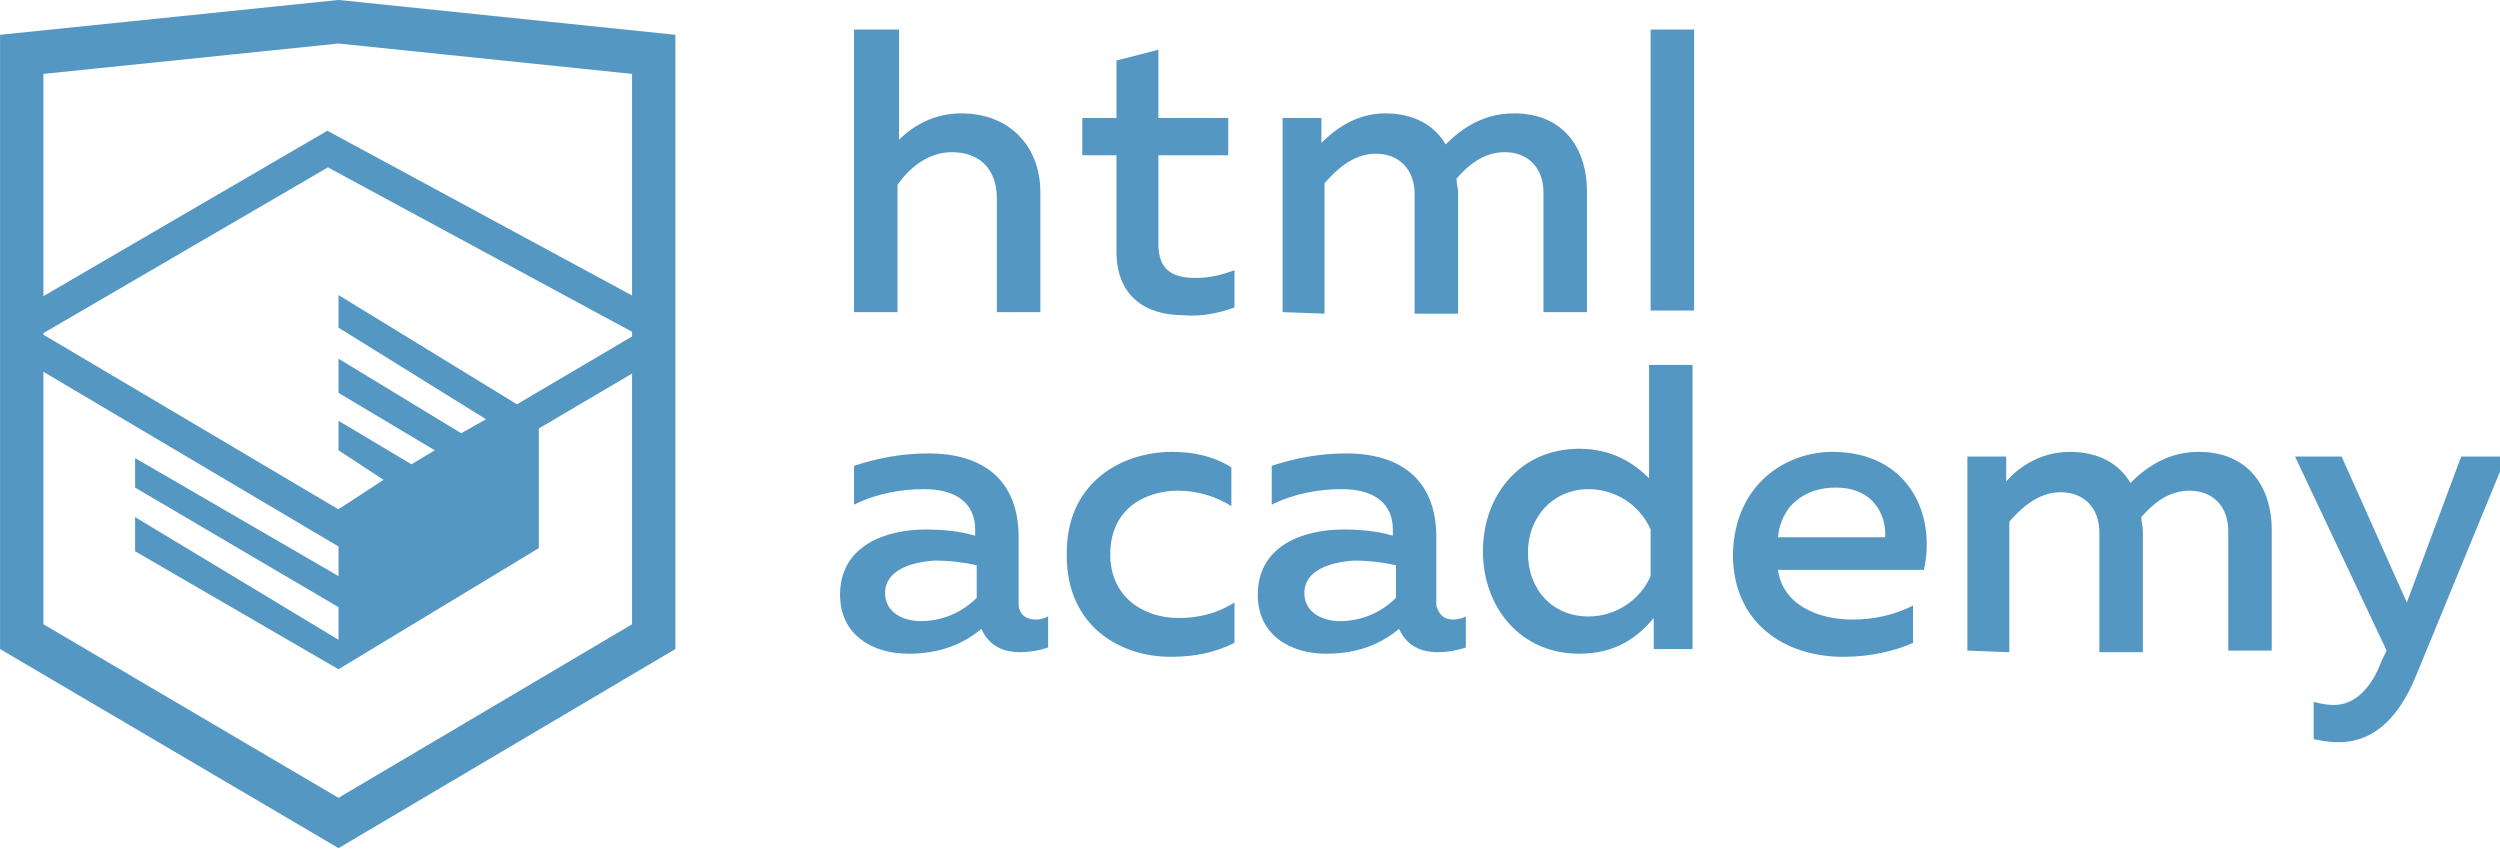
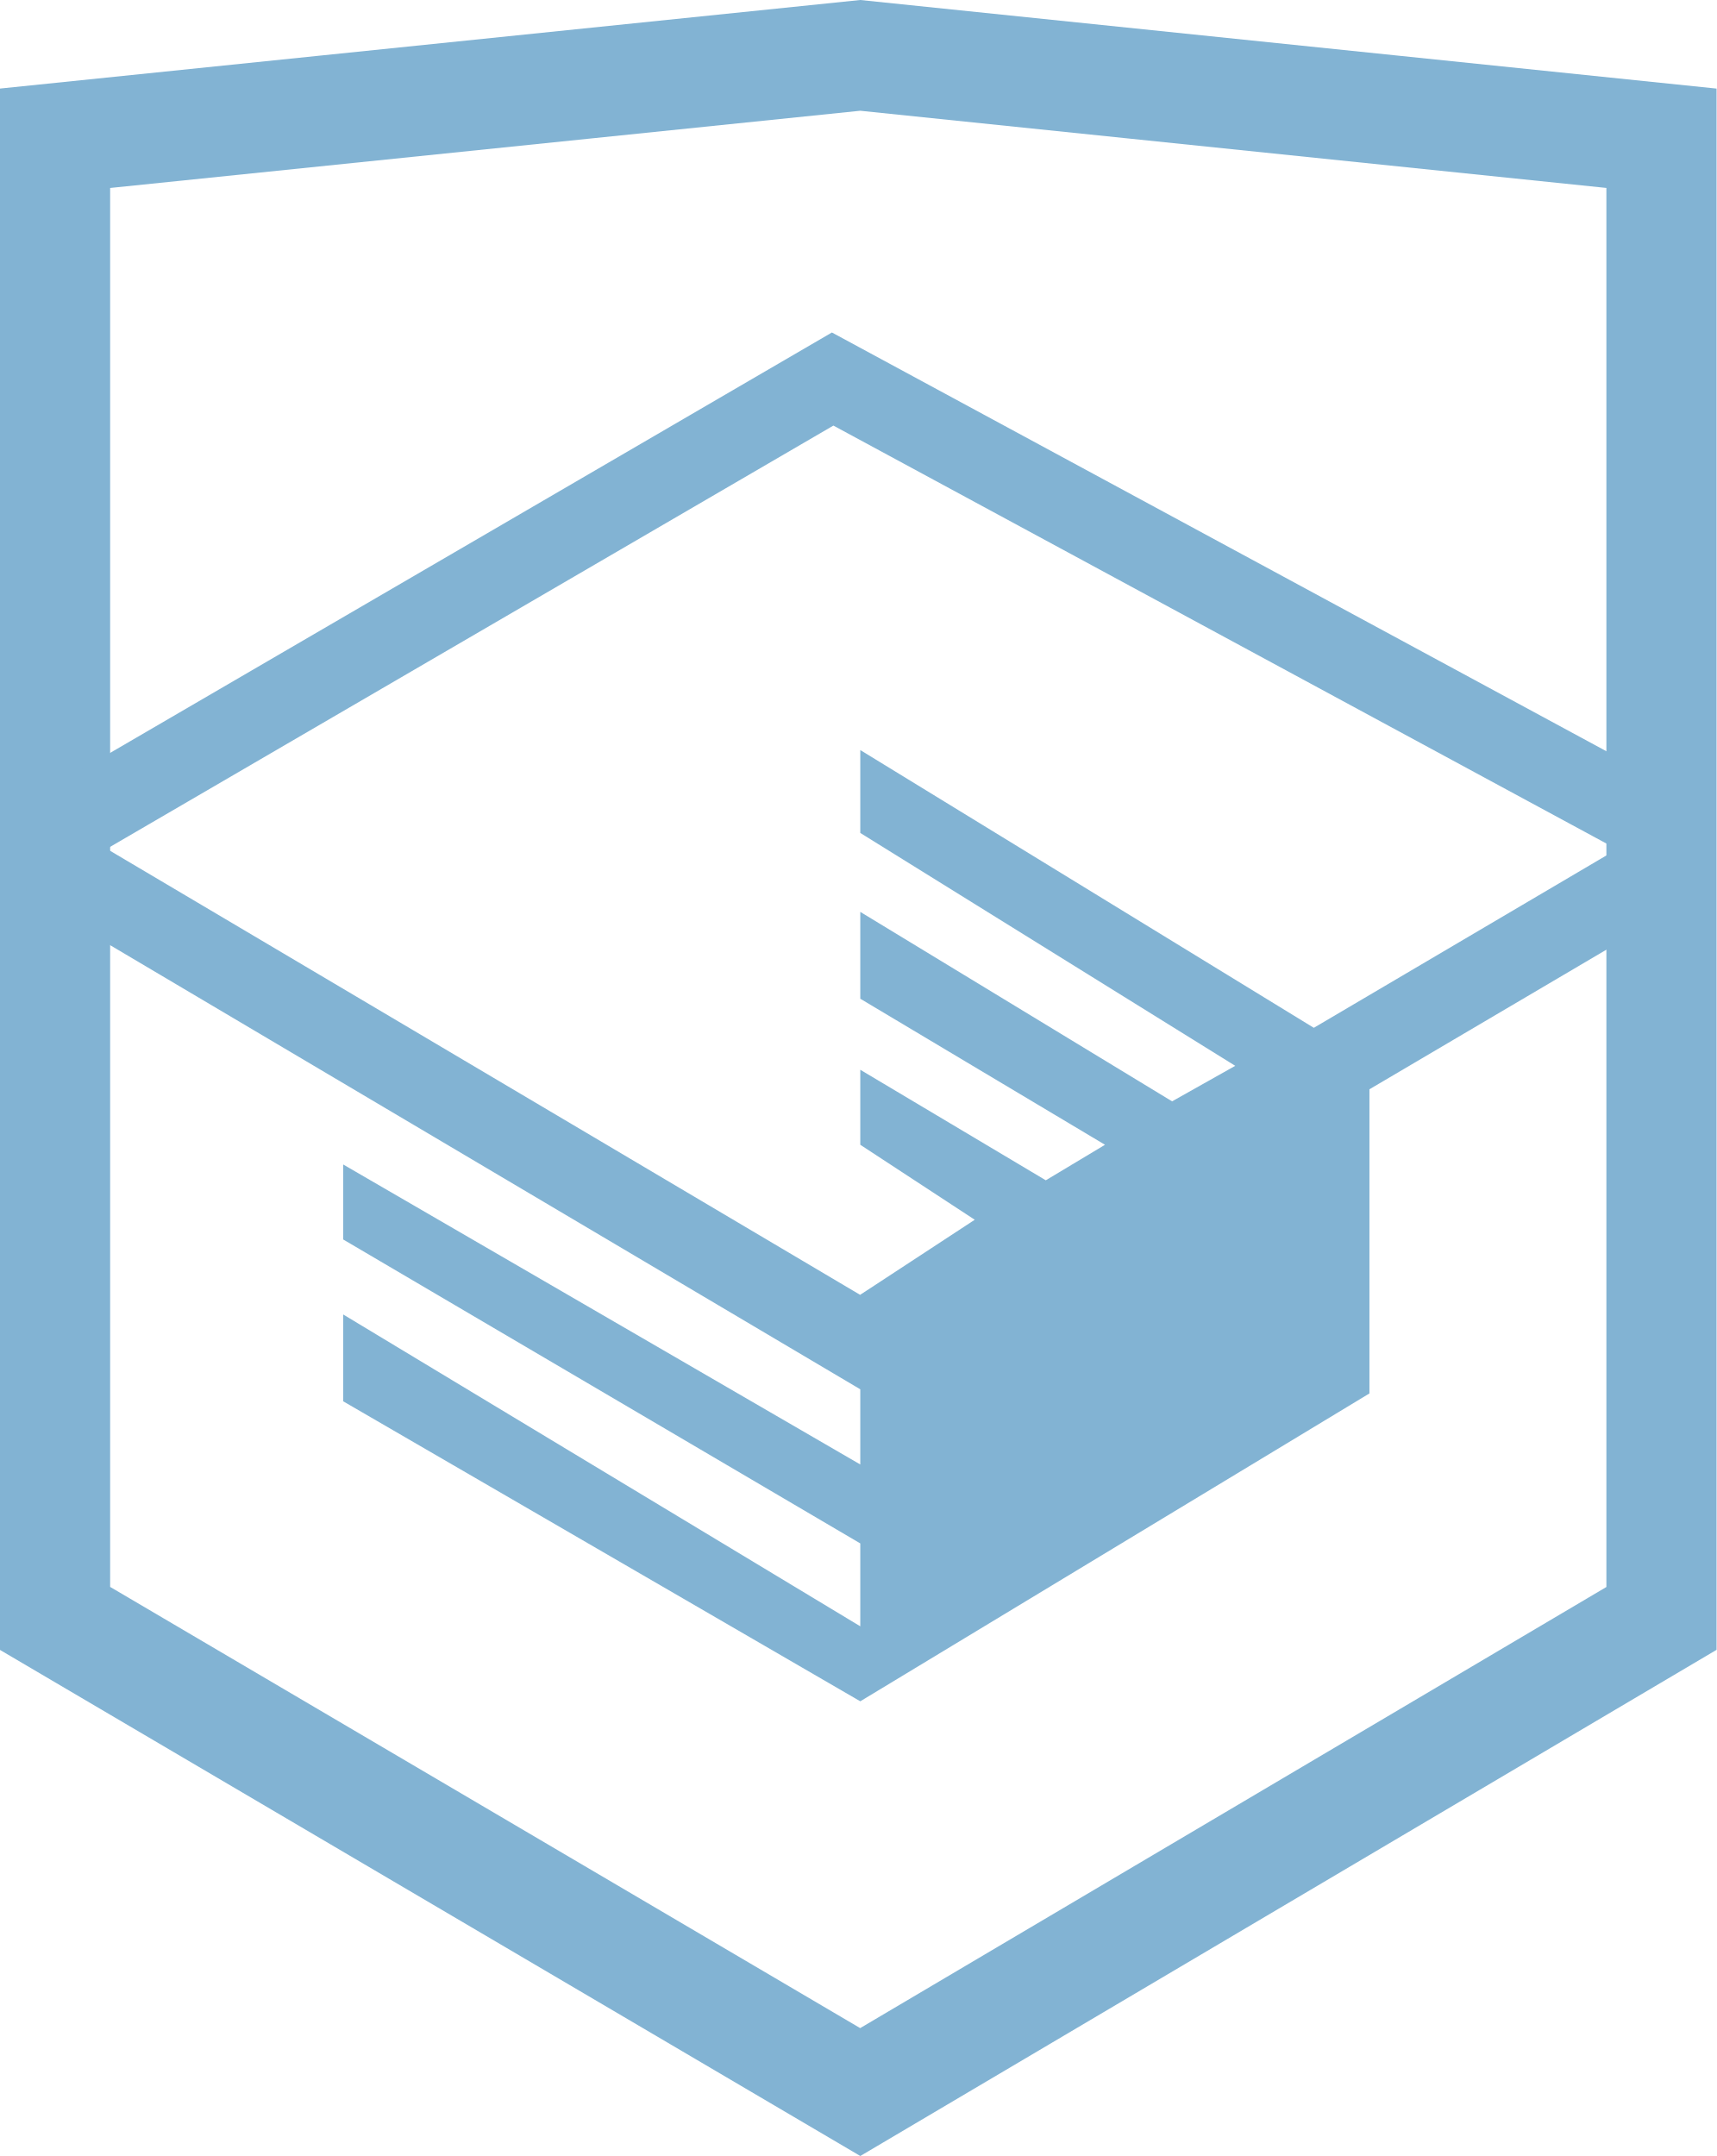
- <svg xmlns="http://www.w3.org/2000/svg" viewBox="0 0 161 55" width="161" height="55">
-   <path d="M1.4 3.5l20.4-2.1 20.3 2.1V41L21.8 53 1.4 41V3.5z" fill="none" stroke="#5597c3" stroke-width="2.791" />
-   <path d="M1.7 20.9L21.1 9.6 42 20.9v1.2L21.8 34 1.7 22.1v-1.2z" fill="none" stroke="#5597c3" stroke-width="2.057" />
-   <path d="M21.8 32.8l2.9-1.9-2.9-1.9v-1.9l4.7 2.8L28 29l-6.2-3.7v-2.2l7.9 4.8 1.6-.9-9.5-5.9V19l12.9 7.9v8.4l-12.9 7.8-13.1-7.6v-2.2l13.1 7.9v-2.1L8.7 31.4v-1.9l13.1 7.6v-4.3zm44.9 7.1c.3 0 .6-.1.8-.2v2c-.6.2-1.2.3-1.8.3-1.1 0-2-.4-2.5-1.5-1.2 1-2.7 1.6-4.7 1.6-2.3 0-4.4-1.2-4.4-3.8 0-3.2 3-4.2 5.5-4.2 1.1 0 2.2.1 3.2.4v-.4c0-1.6-1.1-2.6-3.3-2.6-1.5 0-3.1.3-4.5 1V30c1.5-.5 3.1-.8 4.8-.8 3.5 0 5.8 1.7 5.8 5.4V39c.1.7.6.9 1.1.9M57 38.2c0 1.2 1.1 1.8 2.3 1.8 1.3 0 2.6-.5 3.6-1.5v-2.1c-.9-.2-1.8-.3-2.7-.3-1.5.1-3.2.6-3.2 2.1m18.5-9.1c1.4 0 2.7.3 3.8 1v2.5c-.9-.6-2.2-1-3.4-1-2.2 0-4.4 1.2-4.4 4.1 0 2.8 2.2 4.1 4.4 4.1 1.3 0 2.5-.3 3.6-1v2.6c-1.2.6-2.5.9-4.1.9-3.3 0-6.7-2-6.7-6.5-.1-4.7 3.5-6.7 6.8-6.7m18.1 10.8c.3 0 .6-.1.8-.2v2c-.6.2-1.2.3-1.8.3-1.1 0-2-.4-2.5-1.5-1.2 1-2.7 1.6-4.7 1.6-2.3 0-4.4-1.2-4.4-3.8 0-3.2 3-4.2 5.5-4.2 1.1 0 2.2.1 3.2.4v-.4c0-1.6-1.1-2.6-3.3-2.6-1.5 0-3.1.3-4.5 1V30c1.5-.5 3.1-.8 4.8-.8 3.5 0 5.8 1.7 5.8 5.4V39c.2.7.6.9 1.1.9M84 38.2c0 1.2 1.1 1.8 2.3 1.8 1.3 0 2.6-.5 3.6-1.5v-2.1c-.9-.2-1.8-.3-2.7-.3-1.5.1-3.2.6-3.2 2.1m25-14.5v18.1h-2.5v-2c-1 1.2-2.4 2.3-4.8 2.3-3.8 0-6.2-3-6.2-6.6s2.4-6.6 6.2-6.6c2.2 0 3.6 1 4.5 1.9v-7.3h2.8v.2zm-6.7 7.8c-2.2 0-3.9 1.7-3.9 4.1s1.6 4.1 3.9 4.1c1.7 0 3.3-1 4-2.6v-3c-.7-1.6-2.3-2.6-4-2.6m15.7-2.4c4.9 0 6.7 4 5.9 7.6h-9.4c.3 2.2 2.5 3.2 4.8 3.2 1.4 0 2.7-.3 3.9-.9v2.4c-1.1.5-2.7.9-4.5.9-3.8 0-7.1-2.2-7.1-6.6.1-4.6 3.5-6.6 6.4-6.6m.2 2.3c-1.9 0-3.5 1.1-3.7 3.2h6.9c.1-1.1-.5-3.2-3.2-3.2m8.5 10.5V29.4h2.5V31c.7-.8 2.1-1.9 4.1-1.9 1.9 0 3.2.8 3.9 2 1.1-1.1 2.5-2 4.4-2 3.3 0 4.7 2.4 4.7 5v7.8h-2.8v-7.7c0-1.6-1-2.6-2.5-2.6-1.4 0-2.4.9-3.1 1.7 0 .3.1.6.1.9V42h-2.8v-7.7c0-1.6-1-2.6-2.5-2.6s-2.6 1.1-3.3 1.9V42l-2.7-.1zm31.8-12.5h2.9l-5.8 14.1c-1.3 3.2-3.1 4.3-5 4.3-.6 0-1.1-.1-1.6-.2v-2.4c.4.1.8.2 1.3.2 1.3 0 2.4-1 3.1-2.9l.3-.6-5.9-12.5h3l4.2 9.4 3.5-9.4zM57.9 1.9V9c1.1-1.1 2.5-1.7 4-1.7 3.1 0 5.1 2.1 5.1 5.1v7.7h-2.8v-7.3c0-2-1.2-3-2.9-3-1.6 0-2.8 1.1-3.5 2.1v8.2H55V1.9h2.9zm16.7 1.3v4.4h4.5V10h-4.5v5.7c0 1.6.8 2.2 2.4 2.2.9 0 1.7-.2 2.5-.5v2.4c-1.1.4-2.2.6-3.3.5-2.4 0-4.3-1.2-4.3-4.1V10h-2.2V7.6h2.2V3.9l2.7-.7zm8 16.9V7.6h2.5v1.6c.7-.7 2.1-1.9 4.1-1.9 1.9 0 3.2.8 3.9 2 1.1-1.1 2.5-2 4.4-2 3.3 0 4.7 2.4 4.7 5v7.8h-2.8v-7.7c0-1.6-1-2.6-2.5-2.6-1.4 0-2.4.9-3.1 1.7 0 .3.1.6.1.9v7.8h-2.8v-7.7c0-1.6-1-2.6-2.5-2.6S86 11 85.3 11.8v8.4l-2.7-.1zm23.7-18.2h2.8V20h-2.8V1.9z" fill="#5597c3" />
+ <svg xmlns="http://www.w3.org/2000/svg" viewBox="0 0 43.491 54.623" width="43.491" height="54.623" version="1.1" id="svg8">
+   <defs id="defs12" />
+   <path d="m 1.395,3.503 20.4,-2.1 20.3,2.1 V 41.003 l -20.3,12 -20.4,-12 z" id="path2" style="fill:none;stroke:#82B3D3;stroke-width:2.791" />
+   <path d="M 1.695,20.903 21.096,9.603 l 20.9,11.3 v 1.2 l -20.2,11.9 -20.1,-11.9 z" id="path4" style="fill:none;stroke:#82B3D3;stroke-width:2.057" />
+   <path d="m 21.796,32.803 2.9,-1.9 -2.9,-1.9 v -1.9 l 4.7,2.8 1.5,-0.9 -6.2,-3.7 v -2.2 l 7.9,4.8 1.6,-0.9 -9.5,-5.9 v -2.1 l 12.9,7.9 v 8.4 l -12.9,7.8 -13.1,-7.6 v -2.2 l 13.1,7.9 v -2.1 l -13.1,-7.7 v -1.9 l 13.1,7.6 z" id="path6" style="fill:#82B3D3" />
</svg>
